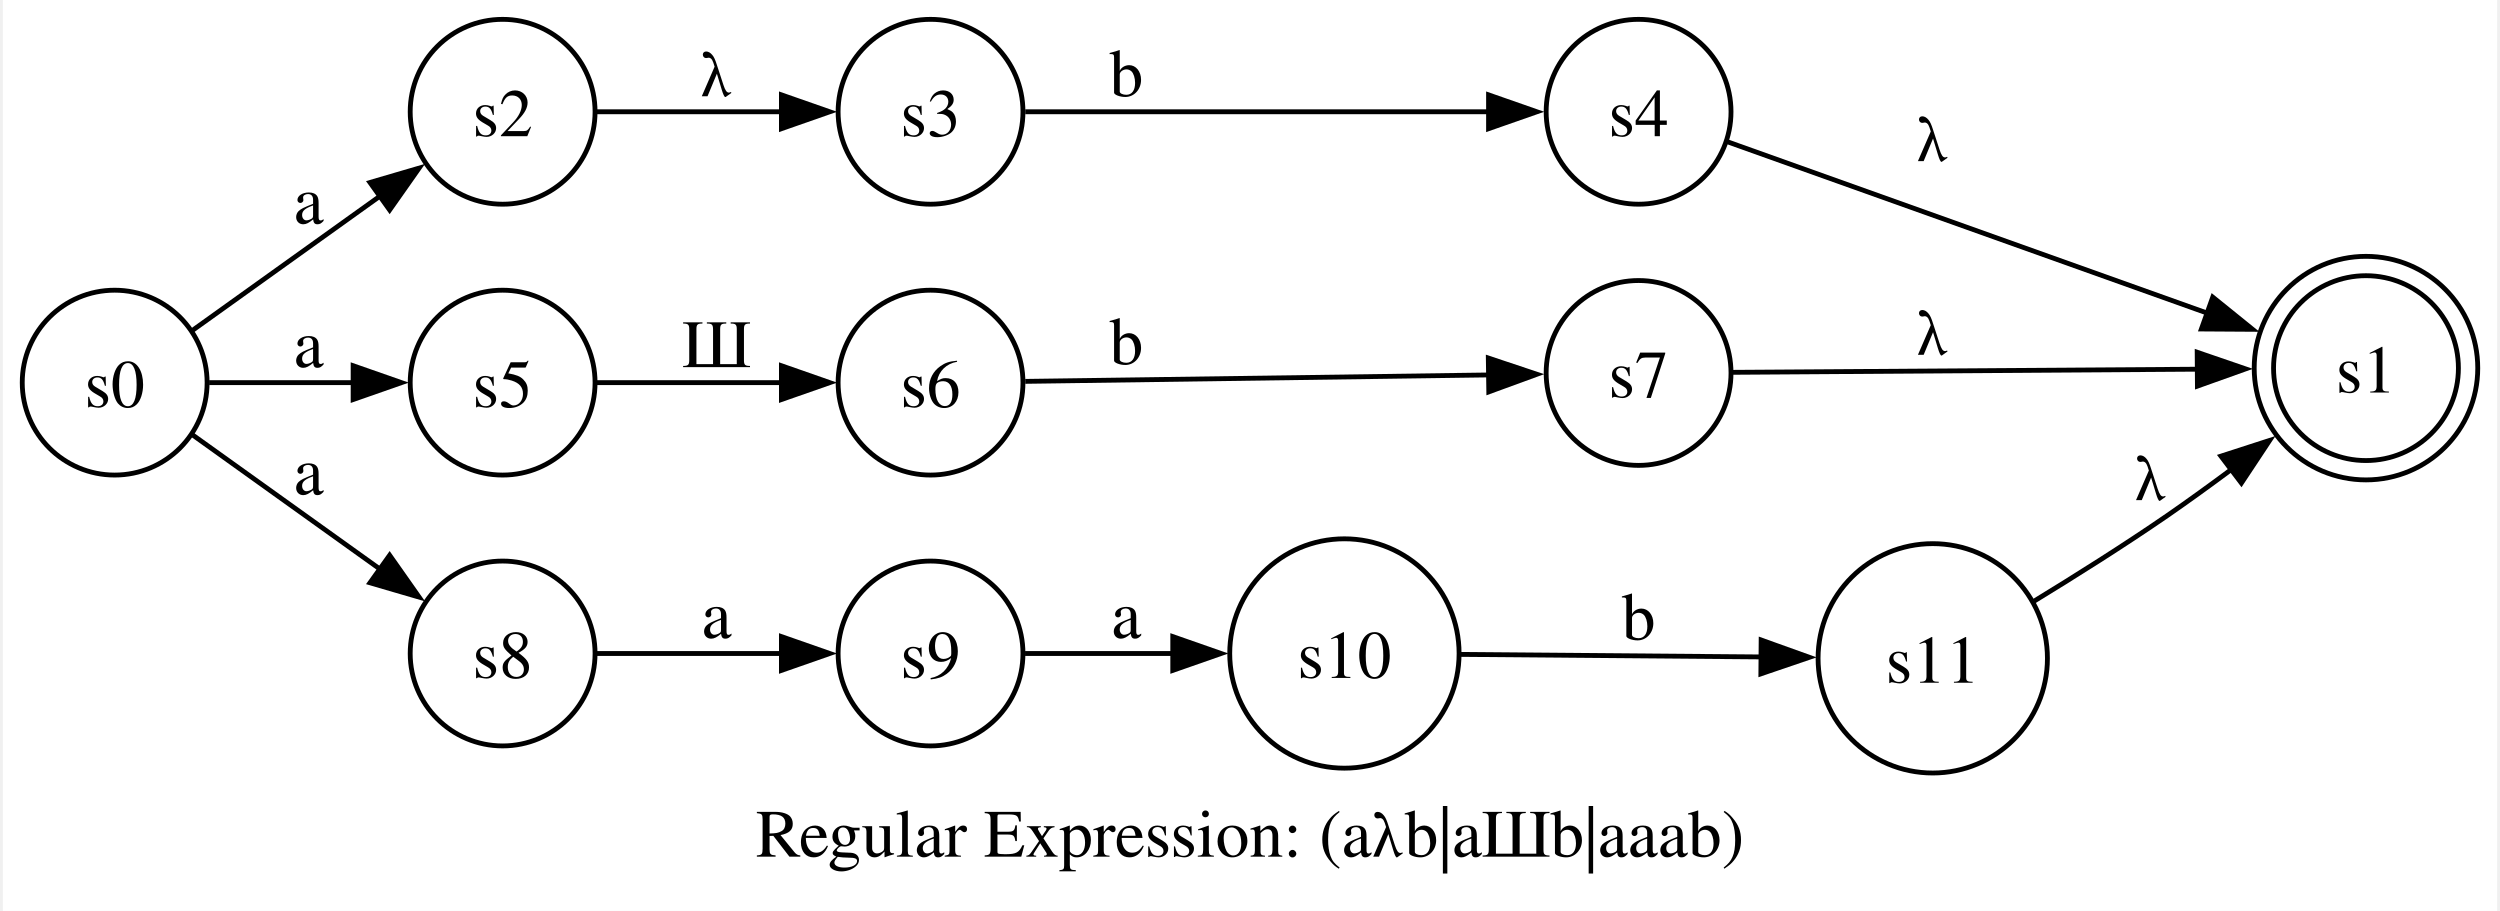
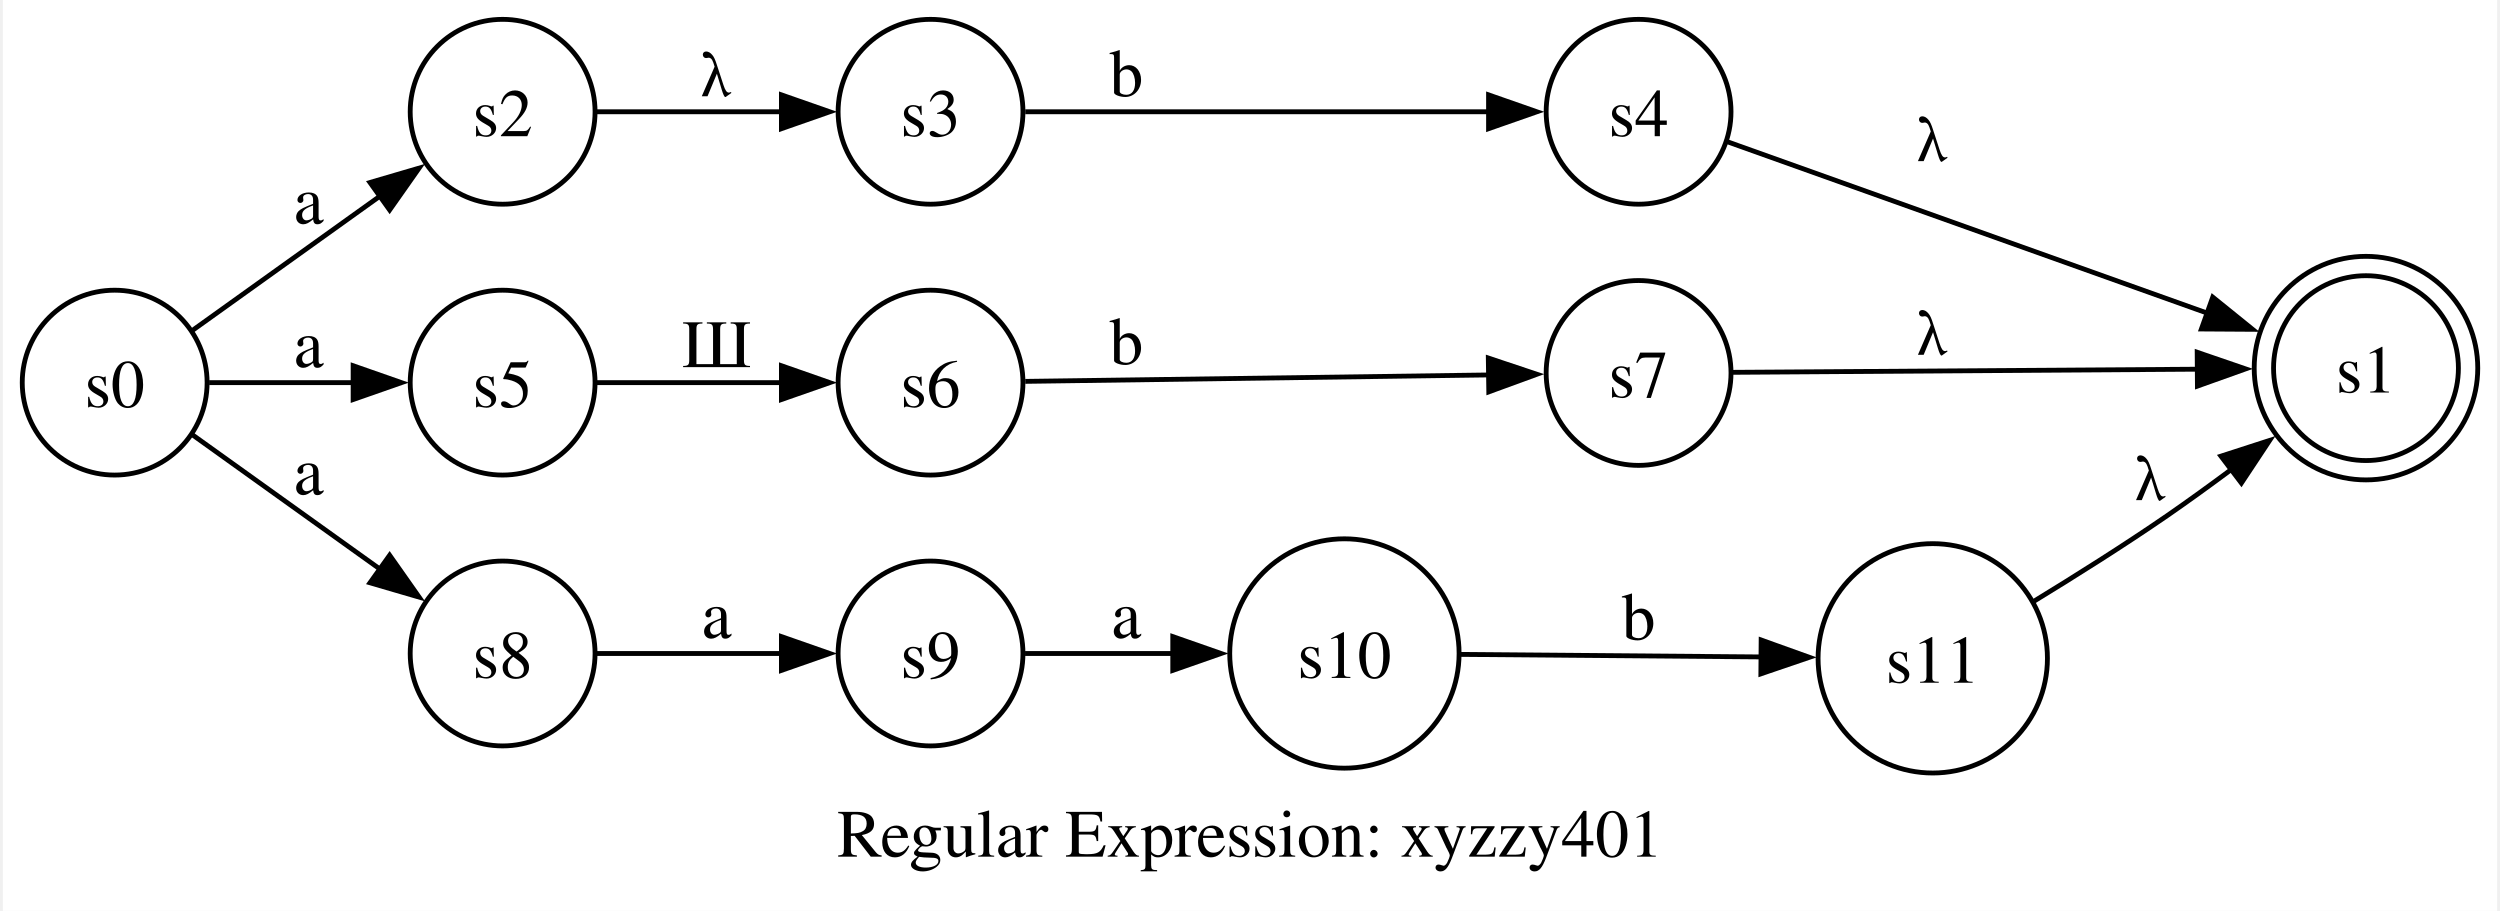
<svg xmlns="http://www.w3.org/2000/svg" width="516pt" height="188pt" viewBox="0.00 0.00 515.68 188.32">
  <g id="graph0" class="graph" transform="scale(1 1) rotate(0) translate(4 184.32)">
    <polygon fill="white" stroke="none" points="-4,4 -4,-184.32 511.68,-184.32 511.68,4 -4,4" />
-     <text text-anchor="middle" x="253.84" y="-7.2" font-family="Times,serif" font-size="14.00">Regular Expression: (aλb|aШb|aaab)</text>
+     <text text-anchor="middle" x="253.84" y="-7.2" font-family="Times,serif" font-size="14.00">Regular Expression: xyzzy401</text>
    <g id="node1" class="node">
      <ellipse fill="none" stroke="black" cx="484.57" cy="-108.21" rx="19.11" ry="19.11" />
      <ellipse fill="none" stroke="black" cx="484.57" cy="-108.21" rx="23.11" ry="23.11" />
      <text text-anchor="middle" x="484.57" y="-103.16" font-family="Times,serif" font-size="14.00">s1</text>
    </g>
    <g id="node2" class="node">
      <ellipse fill="none" stroke="black" cx="19.11" cy="-105.21" rx="19.11" ry="19.11" />
      <text text-anchor="middle" x="19.11" y="-100.16" font-family="Times,serif" font-size="14.00">s0</text>
    </g>
    <g id="node3" class="node">
      <ellipse fill="none" stroke="black" cx="99.32" cy="-161.21" rx="19.11" ry="19.11" />
      <text text-anchor="middle" x="99.32" y="-156.16" font-family="Times,serif" font-size="14.00">s2</text>
    </g>
    <g id="edge1" class="edge">
      <path fill="none" stroke="black" d="M35.19,-116.01C46.22,-123.91 61.43,-134.8 74.15,-143.91" />
      <polygon fill="black" stroke="black" points="71.89,-146.59 82.06,-149.57 75.96,-140.9 71.89,-146.59" />
      <text text-anchor="middle" x="59.22" y="-138.09" font-family="Times,serif" font-size="14.00">a</text>
    </g>
    <g id="node4" class="node">
      <ellipse fill="none" stroke="black" cx="99.32" cy="-105.21" rx="19.11" ry="19.11" />
      <text text-anchor="middle" x="99.32" y="-100.16" font-family="Times,serif" font-size="14.00">s5</text>
    </g>
    <g id="edge2" class="edge">
      <path fill="none" stroke="black" d="M38.64,-105.21C47.6,-105.21 58.58,-105.21 68.67,-105.21" />
      <polygon fill="black" stroke="black" points="68.41,-108.71 78.41,-105.21 68.41,-101.71 68.41,-108.71" />
      <text text-anchor="middle" x="59.22" y="-108.41" font-family="Times,serif" font-size="14.00">a</text>
    </g>
    <g id="node5" class="node">
      <ellipse fill="none" stroke="black" cx="99.32" cy="-49.21" rx="19.11" ry="19.11" />
      <text text-anchor="middle" x="99.32" y="-44.16" font-family="Times,serif" font-size="14.00">s8</text>
    </g>
    <g id="edge3" class="edge">
      <path fill="none" stroke="black" d="M35.19,-94.42C46.22,-86.51 61.43,-75.63 74.15,-66.52" />
      <polygon fill="black" stroke="black" points="75.96,-69.53 82.06,-60.86 71.89,-63.83 75.96,-69.53" />
      <text text-anchor="middle" x="59.22" y="-82.09" font-family="Times,serif" font-size="14.00">a</text>
    </g>
    <g id="node6" class="node">
      <ellipse fill="none" stroke="black" cx="187.79" cy="-161.21" rx="19.11" ry="19.11" />
      <text text-anchor="middle" x="187.79" y="-156.16" font-family="Times,serif" font-size="14.00">s3</text>
    </g>
    <g id="edge4" class="edge">
      <path fill="none" stroke="black" d="M118.66,-161.21C129.89,-161.21 144.53,-161.21 157.36,-161.21" />
      <polygon fill="black" stroke="black" points="156.96,-164.71 166.96,-161.21 156.96,-157.71 156.96,-164.71" />
      <text text-anchor="middle" x="143.56" y="-164.41" font-family="Times,serif" font-size="14.00">λ</text>
    </g>
    <g id="node8" class="node">
      <ellipse fill="none" stroke="black" cx="187.79" cy="-105.21" rx="19.11" ry="19.11" />
      <text text-anchor="middle" x="187.79" y="-100.16" font-family="Times,serif" font-size="14.00">s6</text>
    </g>
    <g id="edge7" class="edge">
      <path fill="none" stroke="black" d="M118.66,-105.21C129.89,-105.21 144.53,-105.21 157.36,-105.21" />
      <polygon fill="black" stroke="black" points="156.96,-108.71 166.96,-105.21 156.96,-101.71 156.96,-108.71" />
      <text text-anchor="middle" x="143.56" y="-108.41" font-family="Times,serif" font-size="14.00">Ш</text>
    </g>
    <g id="node10" class="node">
      <ellipse fill="none" stroke="black" cx="187.79" cy="-49.21" rx="19.11" ry="19.11" />
      <text text-anchor="middle" x="187.79" y="-44.16" font-family="Times,serif" font-size="14.00">s9</text>
    </g>
    <g id="edge10" class="edge">
      <path fill="none" stroke="black" d="M118.66,-49.21C129.89,-49.21 144.53,-49.21 157.36,-49.21" />
      <polygon fill="black" stroke="black" points="156.96,-52.71 166.96,-49.21 156.96,-45.71 156.96,-52.71" />
      <text text-anchor="middle" x="143.56" y="-52.41" font-family="Times,serif" font-size="14.00">a</text>
    </g>
    <g id="node7" class="node">
      <ellipse fill="none" stroke="black" cx="334.18" cy="-161.21" rx="19.11" ry="19.11" />
      <text text-anchor="middle" x="334.18" y="-156.16" font-family="Times,serif" font-size="14.00">s4</text>
    </g>
    <g id="edge5" class="edge">
      <path fill="none" stroke="black" d="M207.37,-161.21C231.63,-161.21 274.39,-161.21 303.25,-161.21" />
      <polygon fill="black" stroke="black" points="303.16,-164.71 313.16,-161.21 303.16,-157.71 303.16,-164.71" />
      <text text-anchor="middle" x="228.27" y="-164.41" font-family="Times,serif" font-size="14.00">b</text>
    </g>
    <g id="edge6" class="edge">
      <path fill="none" stroke="black" d="M352.49,-155.03C376.87,-146.32 421.72,-130.31 452.09,-119.46" />
      <polygon fill="black" stroke="black" points="452.89,-122.89 461.13,-116.23 450.54,-116.3 452.89,-122.89" />
      <text text-anchor="middle" x="395" y="-151.01" font-family="Times,serif" font-size="14.00">λ</text>
    </g>
    <g id="node9" class="node">
      <ellipse fill="none" stroke="black" cx="334.18" cy="-107.21" rx="19.11" ry="19.11" />
      <text text-anchor="middle" x="334.18" y="-102.16" font-family="Times,serif" font-size="14.00">s7</text>
    </g>
    <g id="edge8" class="edge">
      <path fill="none" stroke="black" d="M207.37,-105.47C231.63,-105.81 274.39,-106.4 303.25,-106.8" />
      <polygon fill="black" stroke="black" points="303.11,-110.3 313.16,-106.94 303.21,-103.3 303.11,-110.3" />
      <text text-anchor="middle" x="228.27" y="-109" font-family="Times,serif" font-size="14.00">b</text>
    </g>
    <g id="edge9" class="edge">
      <path fill="none" stroke="black" d="M353.67,-107.34C377.75,-107.5 420.26,-107.79 450.08,-107.99" />
      <polygon fill="black" stroke="black" points="449.67,-111.49 459.69,-108.05 449.72,-104.49 449.67,-111.49" />
      <text text-anchor="middle" x="395" y="-110.96" font-family="Times,serif" font-size="14.00">λ</text>
    </g>
    <g id="node11" class="node">
      <ellipse fill="none" stroke="black" cx="273.36" cy="-49.21" rx="23.71" ry="23.71" />
      <text text-anchor="middle" x="273.36" y="-44.16" font-family="Times,serif" font-size="14.00">s10</text>
    </g>
    <g id="edge11" class="edge">
      <path fill="none" stroke="black" d="M207.33,-49.21C216.35,-49.21 227.48,-49.21 237.97,-49.21" />
      <polygon fill="black" stroke="black" points="237.87,-52.71 247.87,-49.21 237.87,-45.71 237.87,-52.71" />
      <text text-anchor="middle" x="228.27" y="-52.41" font-family="Times,serif" font-size="14.00">a</text>
    </g>
    <g id="node12" class="node">
      <ellipse fill="none" stroke="black" cx="395" cy="-48.21" rx="23.71" ry="23.71" />
      <text text-anchor="middle" x="395" y="-43.16" font-family="Times,serif" font-size="14.00">s11</text>
    </g>
    <g id="edge12" class="edge">
      <path fill="none" stroke="black" d="M297.43,-49.02C315.05,-48.87 339.63,-48.67 359.58,-48.5" />
      <polygon fill="black" stroke="black" points="359.52,-52 369.49,-48.42 359.46,-45 359.52,-52" />
      <text text-anchor="middle" x="334.18" y="-52.06" font-family="Times,serif" font-size="14.00">b</text>
    </g>
    <g id="edge13" class="edge">
      <path fill="none" stroke="black" d="M415.67,-59.86C424.31,-65.13 434.52,-71.55 443.47,-77.71 447.91,-80.78 452.55,-84.14 457.02,-87.47" />
      <polygon fill="black" stroke="black" points="454.58,-90.01 464.66,-93.27 458.81,-84.44 454.58,-90.01" />
      <text text-anchor="middle" x="440.09" y="-80.91" font-family="Times,serif" font-size="14.00">λ</text>
    </g>
  </g>
</svg>
